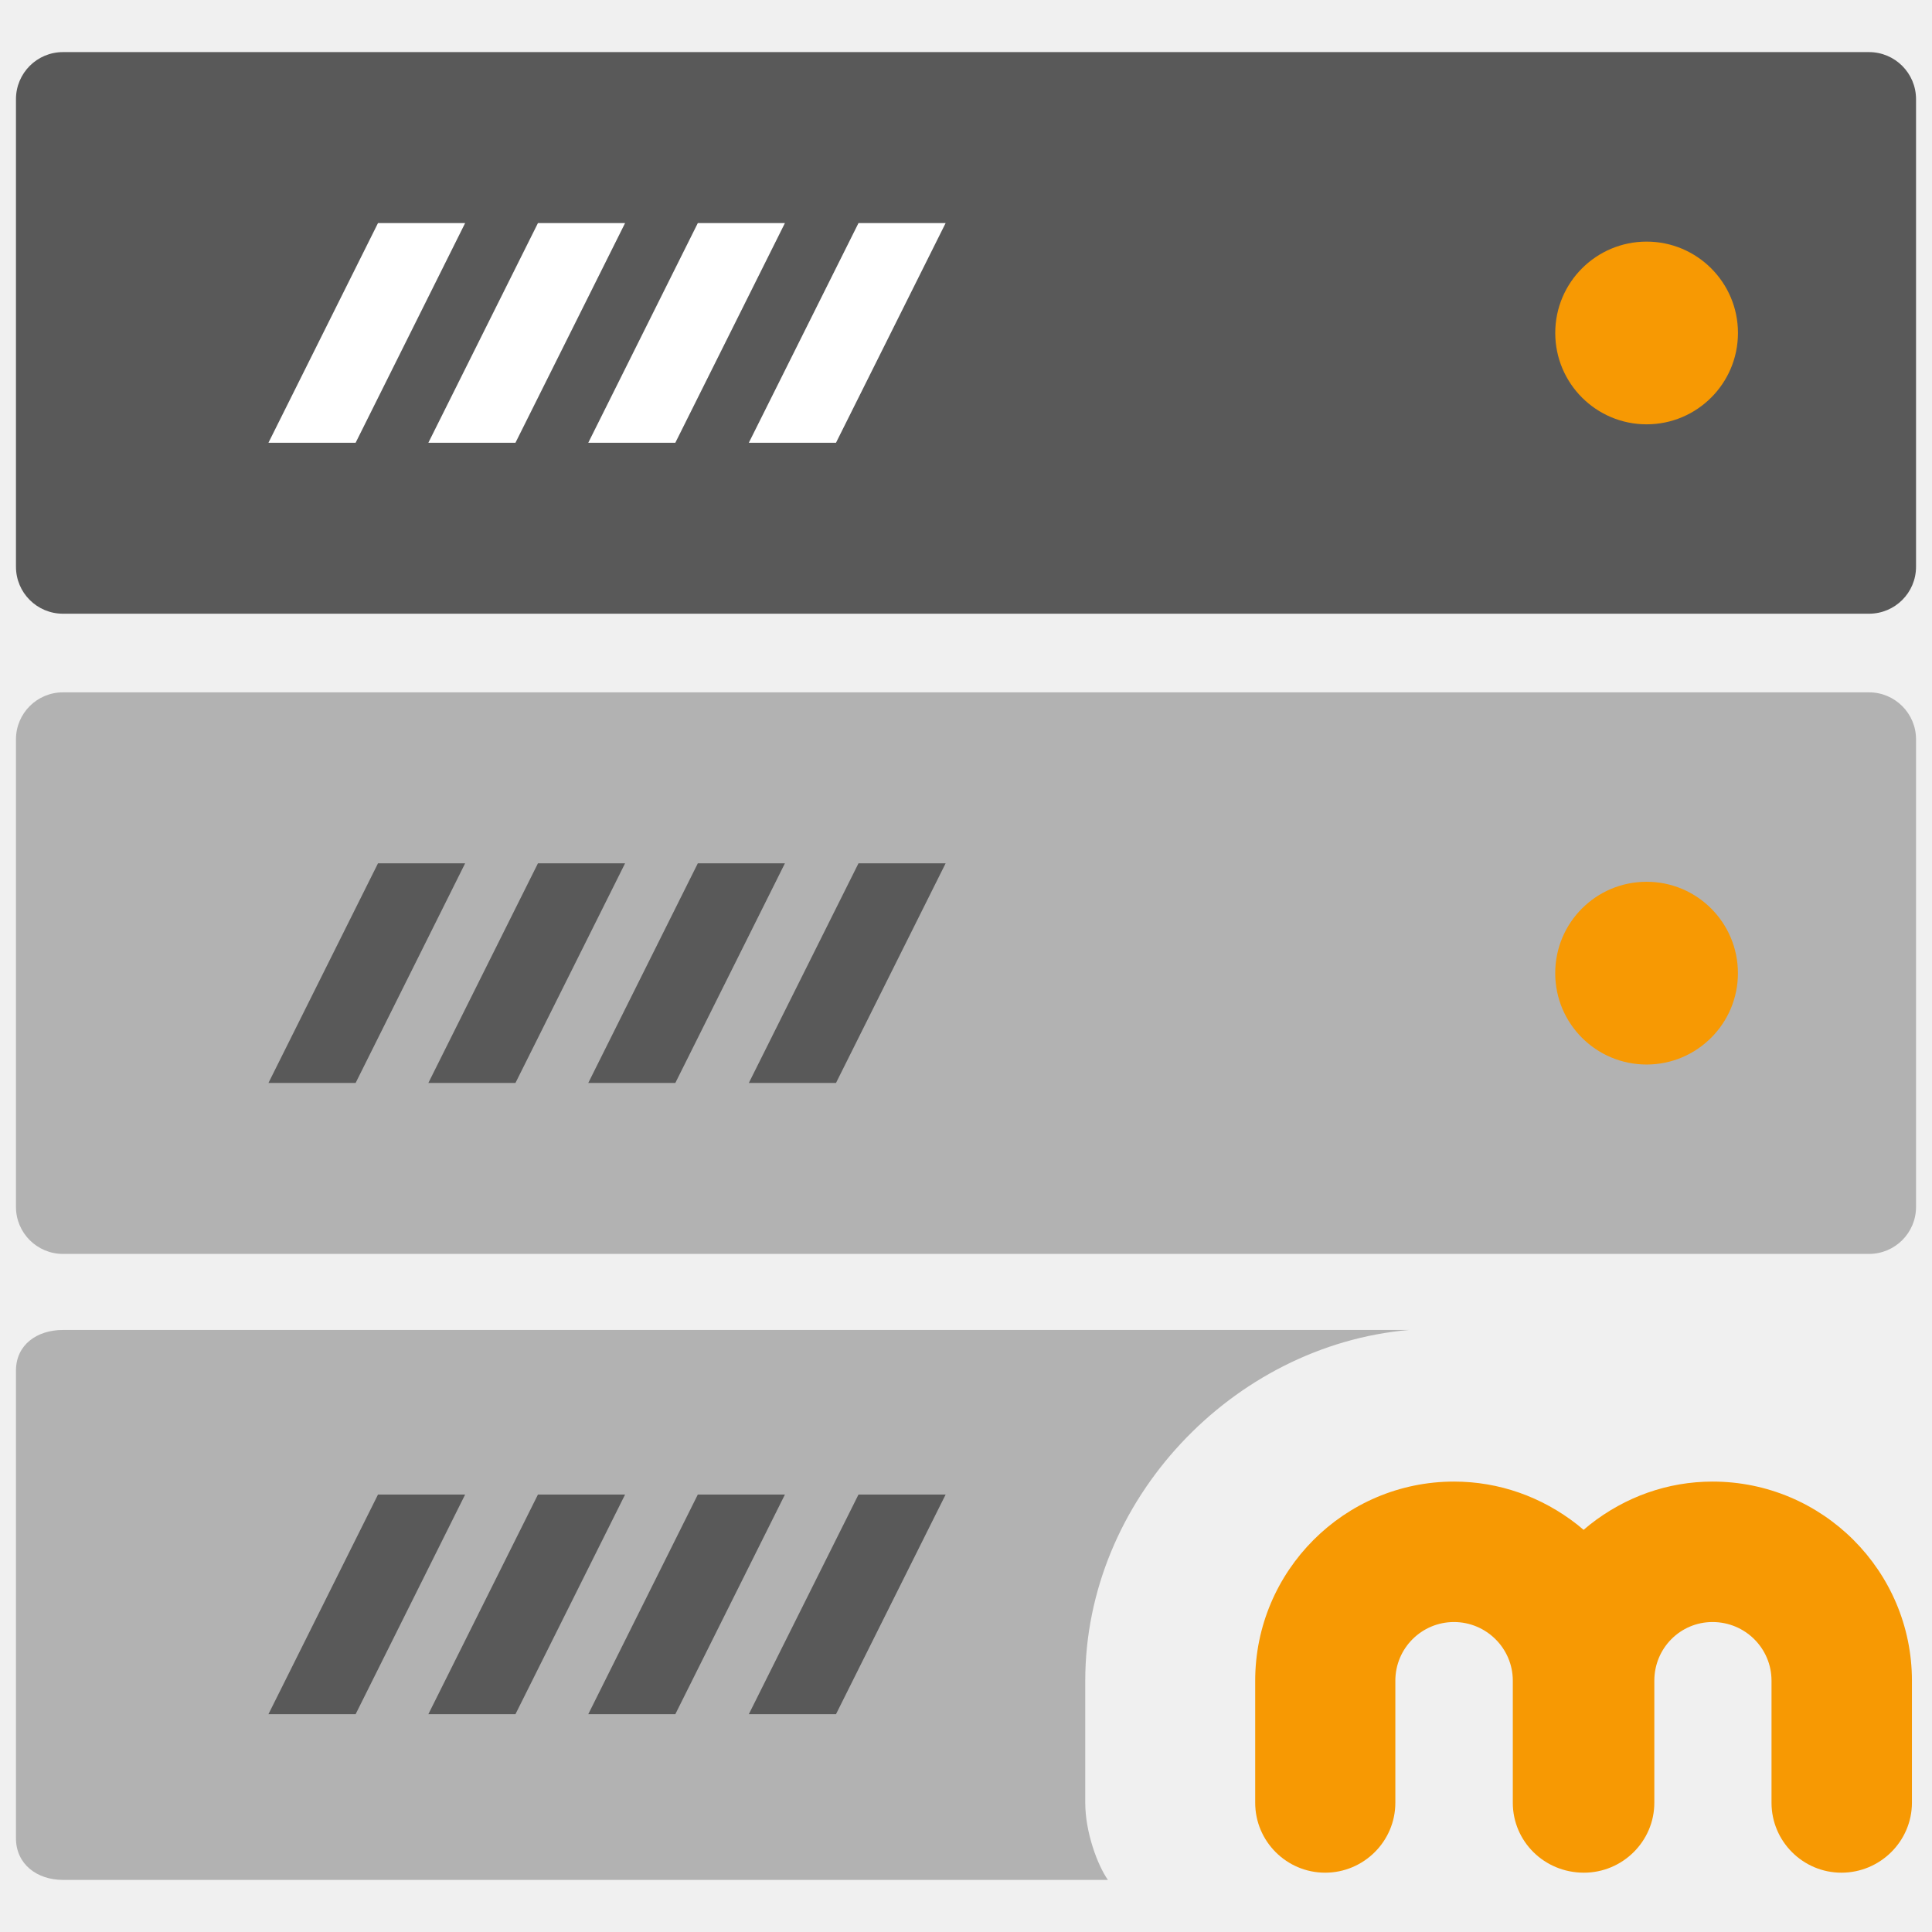
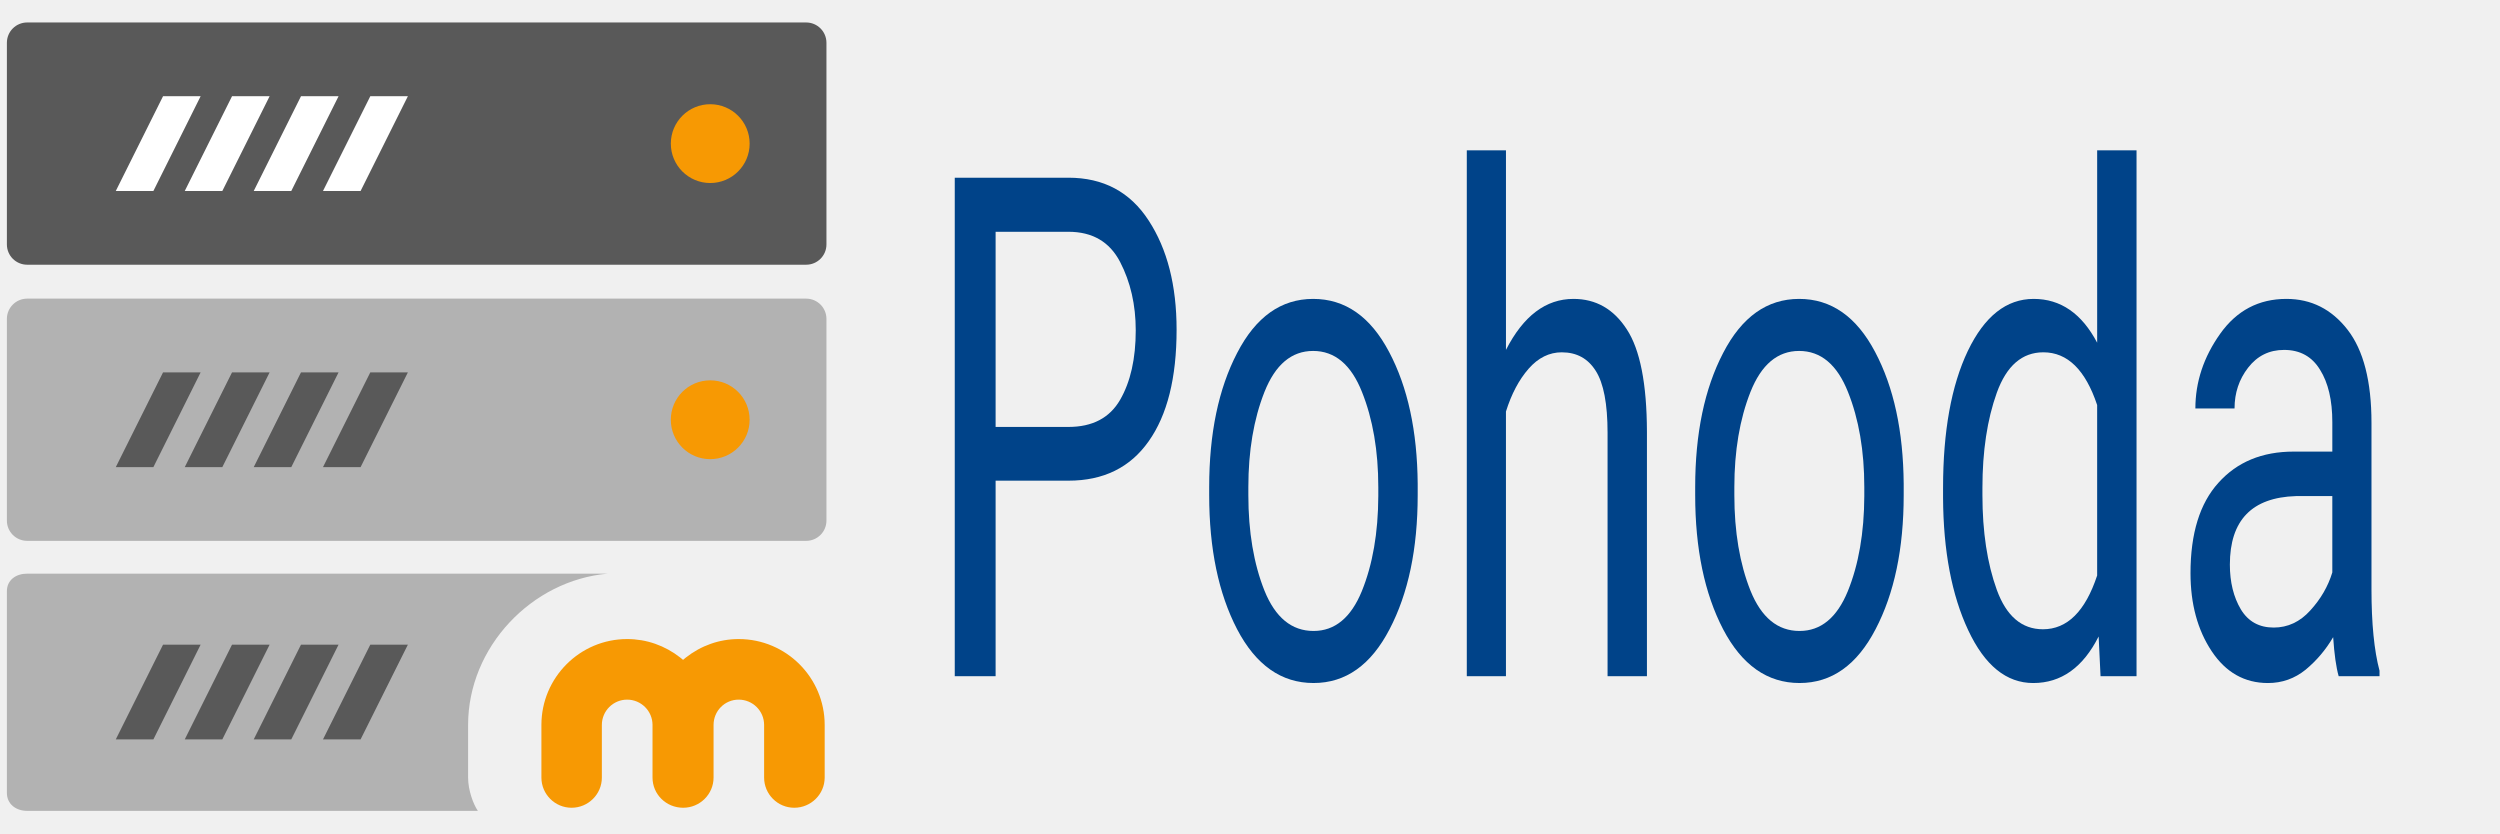
- <svg xmlns="http://www.w3.org/2000/svg" id="svg8" version="1.1" viewBox="0 0 100 100" height="100mm" width="100mm">
+ <svg xmlns="http://www.w3.org/2000/svg" id="svg8" version="1.1" viewBox="0 0 300 100" height="100mm" width="300mm">
  <defs id="defs2">
    <clipPath id="clipPath3444">
      <path id="path3446" d="M 11.52,162 C 11.52,81.677 135.307,16.56 288,16.56 440.693,16.56 564.48,81.678 564.48,162 564.48,242.322 440.693,307.44 288,307.44 135.307,307.44 11.52,242.32 11.52,162" />
    </clipPath>
    <radialGradient id="radialGradient3452" cx="0" cy="0" r="1" fx="0" fy="0" gradientTransform="matrix(363.06,0,0,-363.06,177.52,256.31)" gradientUnits="userSpaceOnUse" spreadMethod="pad">
      <stop id="stop3454" offset="0" stop-color="#aeb2d5" />
      <stop id="stop3456" offset="0.3" stop-color="#aeb2d5" />
      <stop id="stop3458" offset="0.75" stop-color="#484c89" />
      <stop id="stop3460" offset="1" stop-color="#484c89" />
    </radialGradient>
    <clipPath id="clipPath3468">
      <path id="path3470" d="M 0,324 H 576 V 0 H 0 Z" />
    </clipPath>
    <filter style="color-interpolation-filters:sRGB" id="filter4622" x="-0.122" y="-0.211" width="1.294" height="1.509">
      <feFlood flood-opacity="0.498" flood-color="rgb(0,0,0)" result="flood" id="feFlood4612" />
      <feComposite in="flood" in2="SourceGraphic" operator="in" result="composite1" id="feComposite4614" />
      <feGaussianBlur in="composite1" stdDeviation="6" result="blur" id="feGaussianBlur4616" />
      <feOffset dx="6" dy="6" result="offset" id="feOffset4618" />
      <feComposite in="SourceGraphic" in2="offset" operator="over" result="fbSourceGraphic" id="feComposite4620" />
      <feColorMatrix result="fbSourceGraphicAlpha" in="fbSourceGraphic" values="0 0 0 -1 0 0 0 0 -1 0 0 0 0 -1 0 0 0 0 1 0" id="feColorMatrix4624" />
      <feFlood id="feFlood4626" flood-opacity="0.498" flood-color="rgb(0,0,0)" result="flood" in="fbSourceGraphic" />
      <feComposite in2="fbSourceGraphic" id="feComposite4628" in="flood" operator="in" result="composite1" />
      <feGaussianBlur id="feGaussianBlur4630" in="composite1" stdDeviation="6" result="blur" />
      <feOffset id="feOffset4632" dx="6" dy="6" result="offset" />
      <feComposite in2="offset" id="feComposite4634" in="fbSourceGraphic" operator="over" result="fbSourceGraphic" />
      <feColorMatrix result="fbSourceGraphicAlpha" in="fbSourceGraphic" values="0 0 0 -1 0 0 0 0 -1 0 0 0 0 -1 0 0 0 0 1 0" id="feColorMatrix4636" />
      <feFlood id="feFlood4638" flood-opacity="0.498" flood-color="rgb(0,0,0)" result="flood" in="fbSourceGraphic" />
      <feComposite in2="fbSourceGraphic" id="feComposite4640" in="flood" operator="in" result="composite1" />
      <feGaussianBlur id="feGaussianBlur4642" in="composite1" stdDeviation="6" result="blur" />
      <feOffset id="feOffset4644" dx="6" dy="6" result="offset" />
      <feComposite in2="offset" id="feComposite4646" in="fbSourceGraphic" operator="over" result="composite2" />
    </filter>
    <filter style="color-interpolation-filters:sRGB" id="filter2058">
      <feGaussianBlur stdDeviation="10.563 0.01" result="fbSourceGraphic" id="feGaussianBlur2056" />
      <feColorMatrix result="fbSourceGraphicAlpha" in="fbSourceGraphic" values="0 0 0 -1 0 0 0 0 -1 0 0 0 0 -1 0 0 0 0 1 0" id="feColorMatrix2060" />
      <feGaussianBlur id="feGaussianBlur2062" stdDeviation="10.563 0.01" result="blur" in="fbSourceGraphic" />
    </filter>
    <linearGradient id="XMLID_1_" gradientUnits="userSpaceOnUse" x1="168.036" y1="168.21" x2="83.15" y2="83.324">
      <stop offset="0" style="stop-color:#6D7BB0" id="stop164" />
      <stop offset="1" style="stop-color:#99ACD2" id="stop165" />
    </linearGradient>
    <linearGradient id="XMLID_2_" gradientUnits="userSpaceOnUse" x1="168.718" y1="174.636" x2="83.832" y2="89.75">
      <stop offset="0" style="stop-color:#6D7BB0" id="stop171" />
      <stop offset="1" style="stop-color:#99ACD2" id="stop172" />
    </linearGradient>
    <linearGradient id="XMLID_3_" gradientUnits="userSpaceOnUse" x1="126.98" y1="130.992" x2="233.562" y2="237.576" gradientTransform="matrix(0.9929,-0.1191,-0.056,1.0138,7.7556,8.876)">
      <stop offset="0" style="stop-color:#D8E1ED" id="stop178" />
      <stop offset="1" style="stop-color:#5E76AA" id="stop179" />
    </linearGradient>
    <linearGradient id="XMLID_4_" gradientUnits="userSpaceOnUse" x1="126.038" y1="144.818" x2="126.038" y2="77.567">
      <stop offset="0" style="stop-color:#808DC2" id="stop185" />
      <stop offset="1" style="stop-color:#5E76AA" id="stop186" />
    </linearGradient>
    <linearGradient id="XMLID_5_" gradientUnits="userSpaceOnUse" x1="121.277" y1="91.972" x2="121.277" y2="13.388" gradientTransform="matrix(0.9929,-0.1191,-0.056,1.0138,7.7556,8.876)">
      <stop offset="0" style="stop-color:#DBE8F2" id="stop192" />
      <stop offset="0.285" style="stop-color:#D9E6F1" id="stop193" />
      <stop offset="0.436" style="stop-color:#D1DFED" id="stop194" />
      <stop offset="0.556" style="stop-color:#C3D3E7" id="stop195" />
      <stop offset="0.659" style="stop-color:#B0C3DF" id="stop196" />
      <stop offset="0.752" style="stop-color:#97ADD3" id="stop197" />
      <stop offset="0.837" style="stop-color:#7893C5" id="stop198" />
      <stop offset="0.916" style="stop-color:#5473B5" id="stop199" />
      <stop offset="0.989" style="stop-color:#2B50A2" id="stop200" />
      <stop offset="1" style="stop-color:#244A9F" id="stop201" />
    </linearGradient>
  </defs>
  <g id="layer1" />
  <g id="layer3">
    <g transform="matrix(1.403348,0,0,1.403348,120.6758,7.023125)" id="g2598">
      <g id="g3038" transform="matrix(1.401611,0,0,1.401591,-113.4347,-926.594)">
        <path fill="#b2b2b2" d="m 48.138,704.971 v -3.212 c 0,-4.757 3.885,-8.827 8.521,-9.23 H 21.237 c -0.683,0 -1.237,0.388 -1.237,1.071 v 12.304 c 0,0.685 0.554,1.097 1.237,1.097 h 27.497 c -0.28,-0.401 -0.596,-1.264 -0.596,-2.03 z" id="path2988" />
        <path fill="#595959" d="m 70,672.444 c 0,0.686 -0.555,1.237 -1.238,1.237 H 21.237 c -0.683,0 -1.237,-0.552 -1.237,-1.237 v -12.303 c 0,-0.686 0.554,-1.239 1.237,-1.239 h 47.525 c 0.683,0 1.238,0.554 1.238,1.239 z" id="path2990" />
        <circle fill="#f79903" cx="62.91" cy="666.293" r="2.404" id="circle2992" />
        <g id="g3004">
-           <polygon fill-rule="evenodd" clip-rule="evenodd" fill="#ffffff" points="35.06,669.182 37.943,663.401 40.235,663.401 37.351,669.182 " id="polygon2994" />
+           <polygon fill-rule="evenodd" clip-rule="evenodd" fill="#ffffff" points="40.235,663.401 37.351,669.182 35.06,669.182 37.943,663.401 " id="polygon2994" />
          <g id="g3002">
-             <polygon fill-rule="evenodd" clip-rule="evenodd" fill="#ffffff" points="26.644,669.182 29.527,663.401 31.82,663.401 28.938,669.182 " id="polygon2996" />
-             <polygon fill-rule="evenodd" clip-rule="evenodd" fill="#ffffff" points="30.852,669.182 33.736,663.401 36.029,663.401 33.144,669.182 " id="polygon2998" />
-             <polygon fill-rule="evenodd" clip-rule="evenodd" fill="#ffffff" points="39.285,669.182 42.171,663.401 44.464,663.401 41.579,669.182 " id="polygon3000" />
+             <polygon fill-rule="evenodd" clip-rule="evenodd" fill="#ffffff" points="31.82,663.401 28.938,669.182 26.644,669.182 29.527,663.401 " id="polygon2996" />
+             <polygon fill-rule="evenodd" clip-rule="evenodd" fill="#ffffff" points="36.029,663.401 33.144,669.182 30.852,669.182 33.736,663.401 " id="polygon2998" />
+             <polygon fill-rule="evenodd" clip-rule="evenodd" fill="#ffffff" points="44.464,663.401 41.579,669.182 39.285,669.182 42.171,663.401 " id="polygon3000" />
          </g>
        </g>
        <path fill="#b2b2b2" d="m 70,689.291 c 0,0.685 -0.555,1.237 -1.238,1.237 H 21.237 c -0.683,0 -1.237,-0.553 -1.237,-1.237 v -12.304 c 0,-0.684 0.554,-1.237 1.237,-1.237 h 47.525 c 0.683,0 1.238,0.554 1.238,1.237 z" id="path3006" />
        <path fill="#f79903" d="m 65.313,683.141 c 0,1.326 -1.077,2.403 -2.404,2.403 -1.329,0 -2.404,-1.077 -2.404,-2.403 0,-1.331 1.075,-2.406 2.404,-2.406 1.327,-10e-4 2.404,1.075 2.404,2.406 z" id="path3008" />
        <g id="g3020">
-           <polygon fill-rule="evenodd" clip-rule="evenodd" fill="#595959" points="35.06,686.029 37.943,680.249 40.235,680.249 37.351,686.029 " id="polygon3010" />
+           <polygon fill-rule="evenodd" clip-rule="evenodd" fill="#595959" points="40.235,680.249 37.351,686.029 35.06,686.029 37.943,680.249 " id="polygon3010" />
          <g id="g3018">
-             <polygon fill-rule="evenodd" clip-rule="evenodd" fill="#595959" points="26.644,686.029 29.527,680.249 31.82,680.249 28.938,686.029 " id="polygon3012" />
-             <polygon fill-rule="evenodd" clip-rule="evenodd" fill="#595959" points="30.852,686.029 33.736,680.249 36.029,680.249 33.144,686.029 " id="polygon3014" />
-             <polygon fill-rule="evenodd" clip-rule="evenodd" fill="#595959" points="39.285,686.029 42.171,680.249 44.464,680.249 41.579,686.029 " id="polygon3016" />
+             <polygon fill-rule="evenodd" clip-rule="evenodd" fill="#595959" points="31.82,680.249 28.938,686.029 26.644,686.029 29.527,680.249 " id="polygon3012" />
+             <polygon fill-rule="evenodd" clip-rule="evenodd" fill="#595959" points="36.029,680.249 33.144,686.029 30.852,686.029 33.736,680.249 " id="polygon3014" />
+             <polygon fill-rule="evenodd" clip-rule="evenodd" fill="#595959" points="44.464,680.249 41.579,686.029 39.285,686.029 42.171,680.249 " id="polygon3016" />
          </g>
        </g>
        <g id="g3032">
-           <polygon fill-rule="evenodd" clip-rule="evenodd" fill="#595959" points="35.06,702.64 37.943,696.86 40.235,696.86 37.351,702.64 " id="polygon3022" />
+           <polygon fill-rule="evenodd" clip-rule="evenodd" fill="#595959" points="40.235,696.86 37.351,702.64 35.06,702.64 37.943,696.86 " id="polygon3022" />
          <g id="g3030">
-             <polygon fill-rule="evenodd" clip-rule="evenodd" fill="#595959" points="26.644,702.64 29.527,696.86 31.82,696.86 28.938,702.64 " id="polygon3024" />
-             <polygon fill-rule="evenodd" clip-rule="evenodd" fill="#595959" points="30.852,702.64 33.736,696.86 36.029,696.86 33.144,702.64 " id="polygon3026" />
-             <polygon fill-rule="evenodd" clip-rule="evenodd" fill="#595959" points="39.285,702.64 42.171,696.86 44.464,696.86 41.579,702.64 " id="polygon3028" />
+             <polygon fill-rule="evenodd" clip-rule="evenodd" fill="#595959" points="31.82,696.86 28.938,702.64 26.644,702.64 29.527,696.86 " id="polygon3024" />
+             <polygon fill-rule="evenodd" clip-rule="evenodd" fill="#595959" points="36.029,696.86 33.144,702.64 30.852,702.64 33.736,696.86 " id="polygon3026" />
+             <polygon fill-rule="evenodd" clip-rule="evenodd" fill="#595959" points="44.464,696.86 41.579,702.64 39.285,702.64 42.171,696.86 " id="polygon3028" />
          </g>
        </g>
        <g id="g3036">
          <path fill="#f79903" d="m 68.036,706.811 c -1.012,0 -1.839,-0.825 -1.839,-1.84 v -3.212 c 0,-0.855 -0.695,-1.544 -1.552,-1.544 -0.848,0 -1.532,0.688 -1.532,1.544 v 3.212 c 0,1.015 -0.835,1.84 -1.853,1.84 -1.044,0 -1.871,-0.825 -1.871,-1.84 v -3.212 c 0,-0.855 -0.7,-1.544 -1.548,-1.544 -0.849,0 -1.543,0.688 -1.543,1.544 v 3.212 c 0,1.015 -0.832,1.84 -1.847,1.84 -1.015,0 -1.841,-0.825 -1.841,-1.84 v -3.212 c 0,-2.886 2.343,-5.24 5.232,-5.24 1.181,0 2.306,0.398 3.242,1.131 l 0.168,0.139 0.167,-0.139 c 0.931,-0.732 2.049,-1.131 3.227,-1.131 2.898,0 5.246,2.354 5.246,5.24 v 3.212 c -0.002,1.014 -0.835,1.84 -1.856,1.84 z" id="path3034" />
        </g>
      </g>
+       <g aria-label="Pohoda" transform="scale(0.7863072,1.271767)" id="text1235" style="font-size:47.143px;line-height:1.25;font-family:Roboto;-inkscape-font-specification:Roboto;fill:#004389;stroke-width:1.179">
+         <path d="M -1.09,28.385 V 41.529 H -5.533 V 8.013 H 6.829 q 5.709,0 8.724,2.877 3.039,2.877 3.039,7.343 0,4.857 -3.039,7.504 -3.015,2.647 -8.724,2.647 z m 0,-16.735 v 13.121 h 7.919 q 3.913,0 5.617,-1.819 1.703,-1.819 1.703,-4.673 0,-2.578 -1.703,-4.604 -1.703,-2.026 -5.617,-2.026 z" id="path523" />
+         <path d="m 22.136,28.822 q 0,-5.409 3.039,-9.023 3.039,-3.637 8.264,-3.637 5.225,0 8.264,3.568 3.039,3.545 3.108,8.862 v 0.76 q 0,5.409 -3.062,9.023 -3.039,3.614 -8.264,3.614 -5.248,0 -8.31,-3.614 -3.039,-3.614 -3.039,-9.023 z m 4.259,0.529 q 0,3.706 1.749,6.422 1.772,2.716 5.34,2.716 3.476,0 5.248,-2.67 1.772,-2.693 1.795,-6.399 v -0.598 q 0,-3.66 -1.772,-6.399 -1.772,-2.762 -5.317,-2.762 -3.522,0 -5.294,2.762 -1.749,2.739 -1.749,6.399 z" id="path525" />
+         <path d="m 60.486,19.753 q -2.049,0 -3.614,1.105 -1.565,1.105 -2.463,2.877 V 41.529 H 50.151 V 6.171 h 4.259 V 19.592 q 2.831,-3.43 7.343,-3.43 3.66,0 5.801,2.049 2.164,2.049 2.187,6.883 v 16.436 h -4.282 v -16.367 q 0,-2.923 -1.289,-4.166 -1.266,-1.243 -3.683,-1.243 z" id="path527" />
+         <path d="m 74.988,28.822 q 0,-5.409 3.039,-9.023 3.039,-3.637 8.264,-3.637 5.225,0 8.264,3.568 3.039,3.545 3.108,8.862 v 0.76 q 0,5.409 -3.062,9.023 -3.039,3.614 -8.264,3.614 -5.248,0 -8.31,-3.614 -3.039,-3.614 -3.039,-9.023 z m 4.259,0.529 q 0,3.706 1.749,6.422 1.772,2.716 5.34,2.716 3.476,0 5.248,-2.67 1.772,-2.693 1.795,-6.399 v -0.598 q 0,-3.66 -1.772,-6.399 -1.772,-2.762 -5.317,-2.762 -3.522,0 -5.294,2.762 -1.749,2.739 -1.749,6.399 z" id="path529" />
+         <path d="m 119.07,41.529 -0.207,-2.67 q -2.555,3.131 -7.113,3.131 -4.374,0 -7.067,-3.545 -2.693,-3.545 -2.739,-8.908 v -0.668 q 0,-5.709 2.693,-9.208 2.716,-3.499 7.159,-3.499 4.397,0 6.906,2.946 V 6.171 h 4.282 V 41.529 Z M 106.225,29.352 q 0,3.706 1.565,6.376 1.565,2.647 5.018,2.647 3.959,0 5.893,-3.614 V 23.298 q -1.911,-3.545 -5.847,-3.545 -3.476,0 -5.064,2.716 -1.565,2.693 -1.565,6.399 z" id="path531" />
+         <path d="m 144.966,41.529 q -0.414,-0.898 -0.599,-2.624 -1.197,1.266 -2.992,2.187 -1.795,0.898 -4.097,0.898 -3.821,0 -6.123,-2.141 -2.302,-2.141 -2.302,-5.248 0,-4.005 3.039,-6.077 3.039,-2.095 8.172,-2.095 h 4.212 v -1.98 q 0,-2.21 -1.335,-3.522 -1.312,-1.335 -3.913,-1.335 -2.417,0 -3.913,1.197 -1.473,1.174 -1.473,2.739 h -4.259 q 0,-2.67 2.693,-5.018 2.693,-2.348 7.205,-2.348 4.051,0 6.652,2.072 2.601,2.072 2.601,6.261 v 11.187 q 0,3.453 0.875,5.479 v 0.368 z m -7.067,-3.269 q 2.302,0 3.982,-1.151 1.703,-1.151 2.394,-2.555 v -5.133 h -3.959 q -7.182,0.138 -7.182,4.604 0,1.772 1.197,3.015 1.197,1.22 3.568,1.22 z" id="path533" />
+       </g>
    </g>
  </g>
  <g id="layer2" />
</svg>
